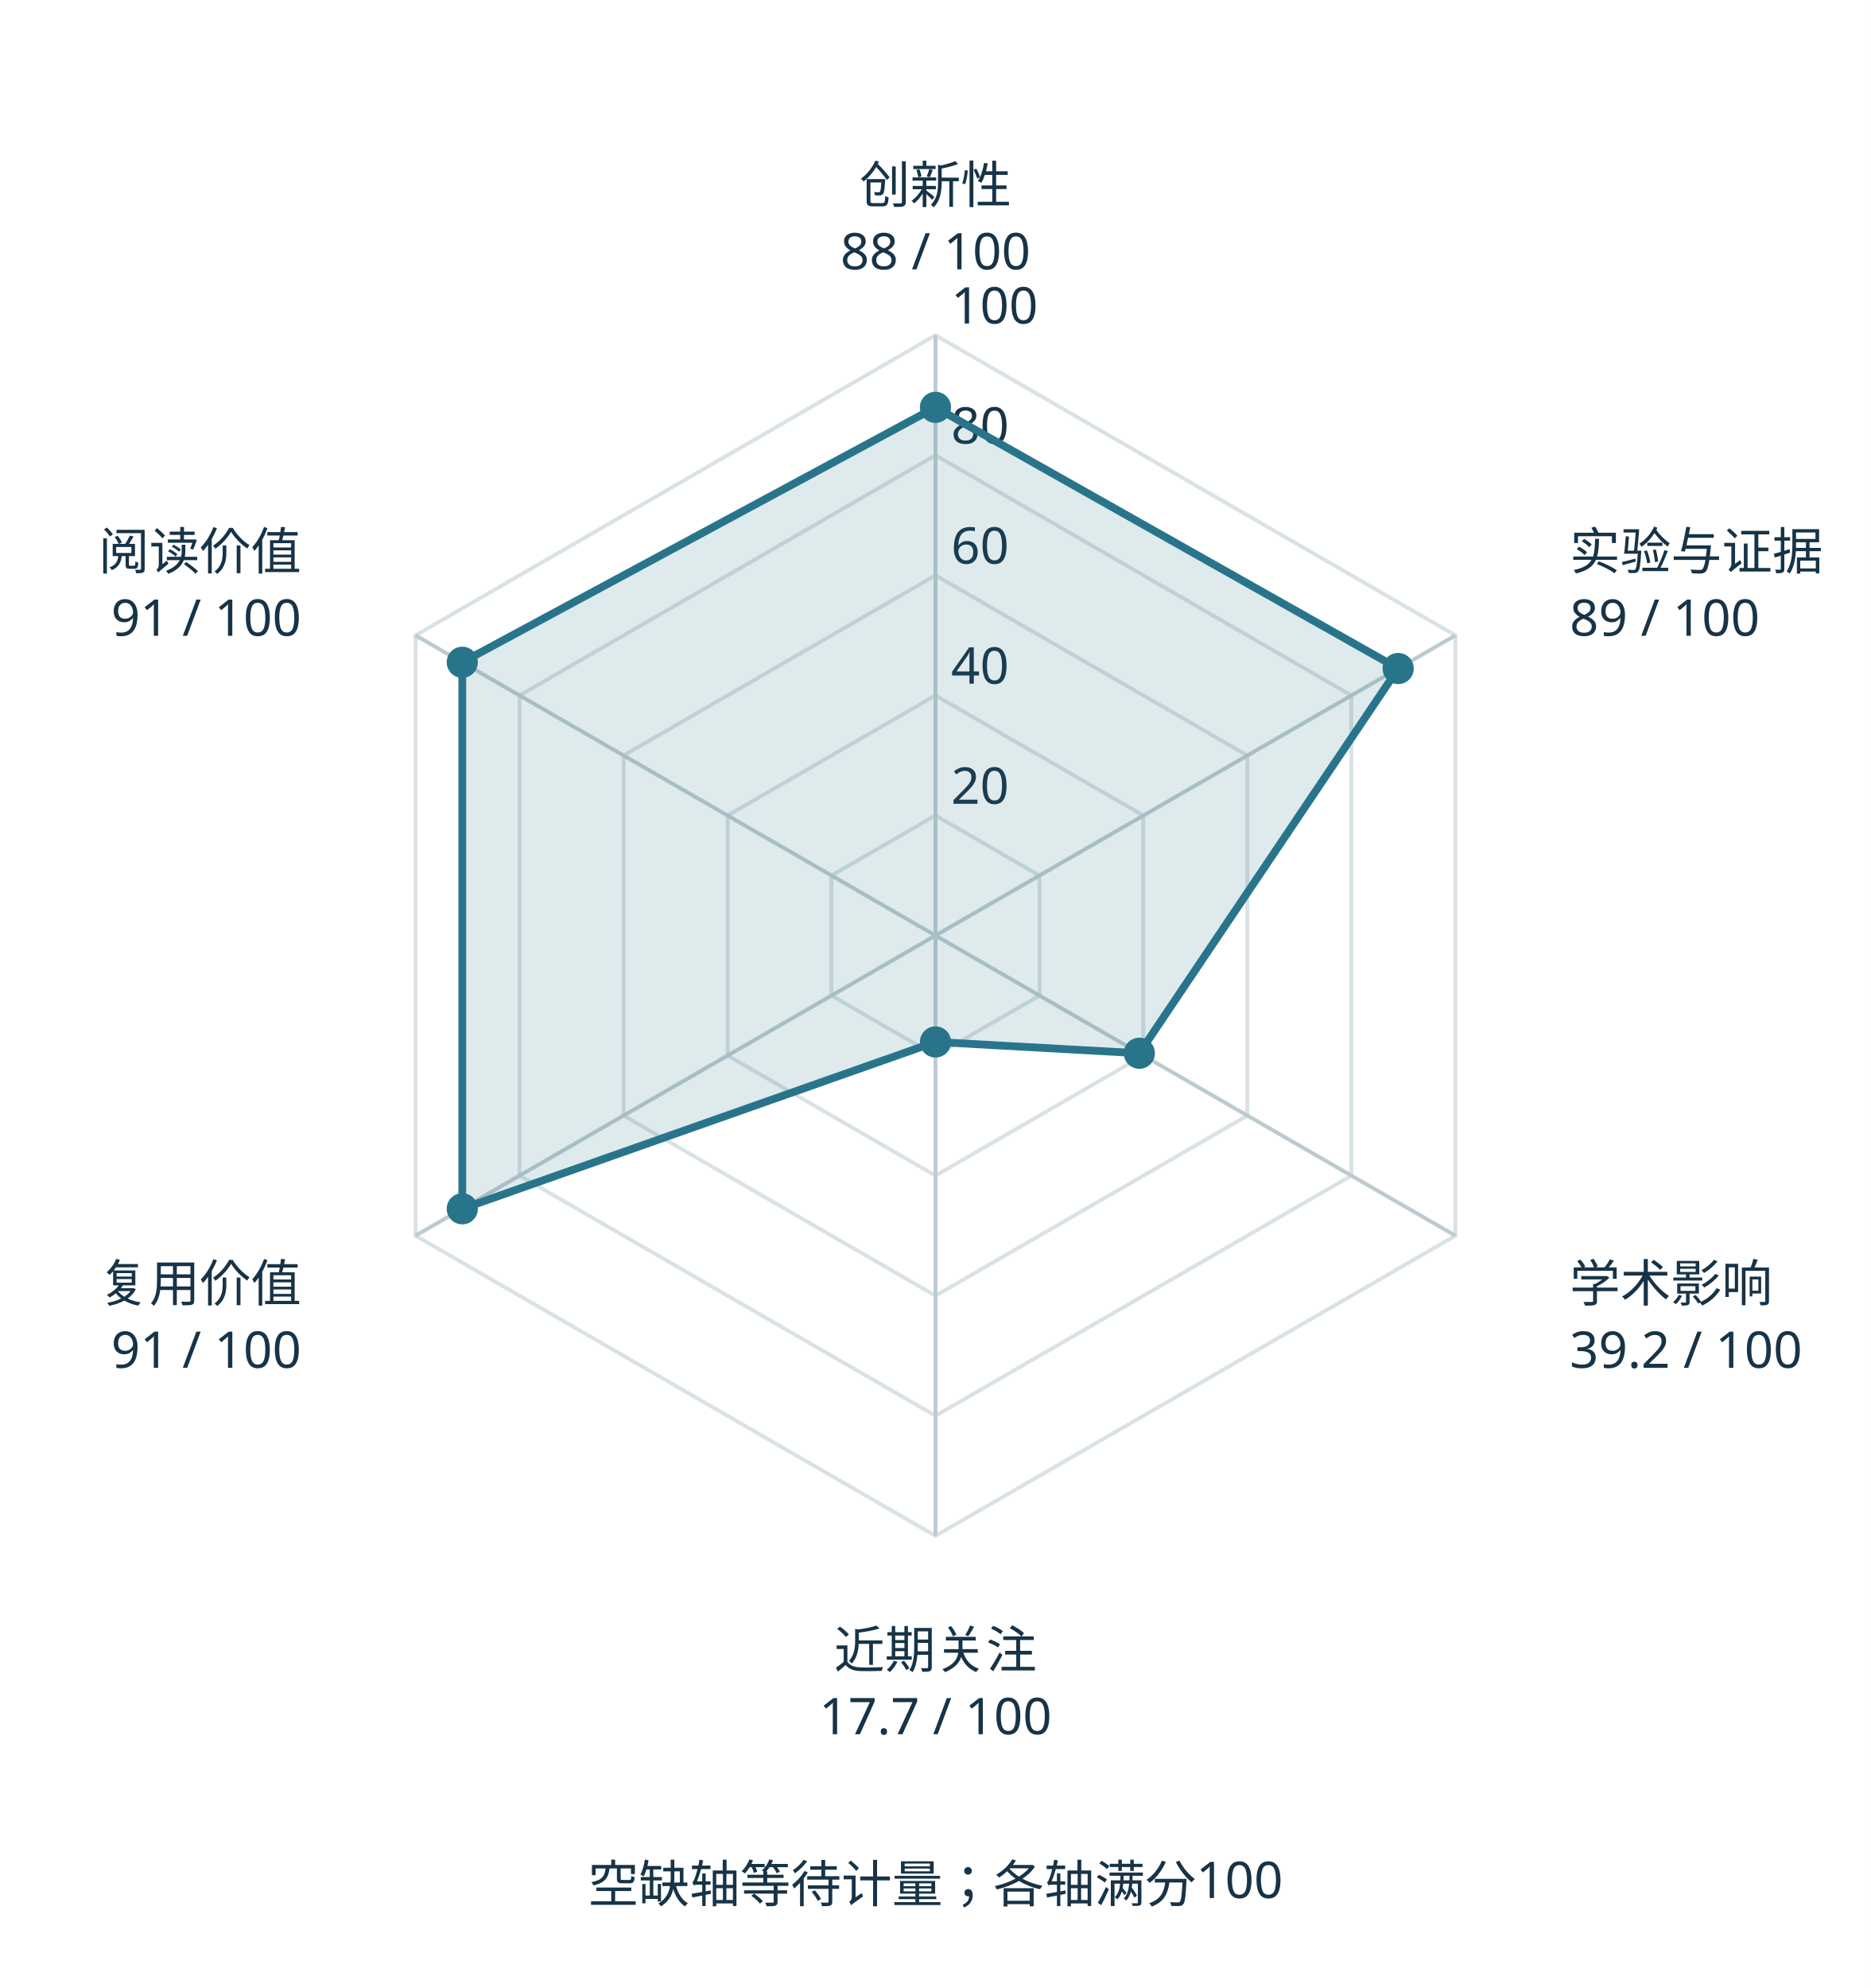
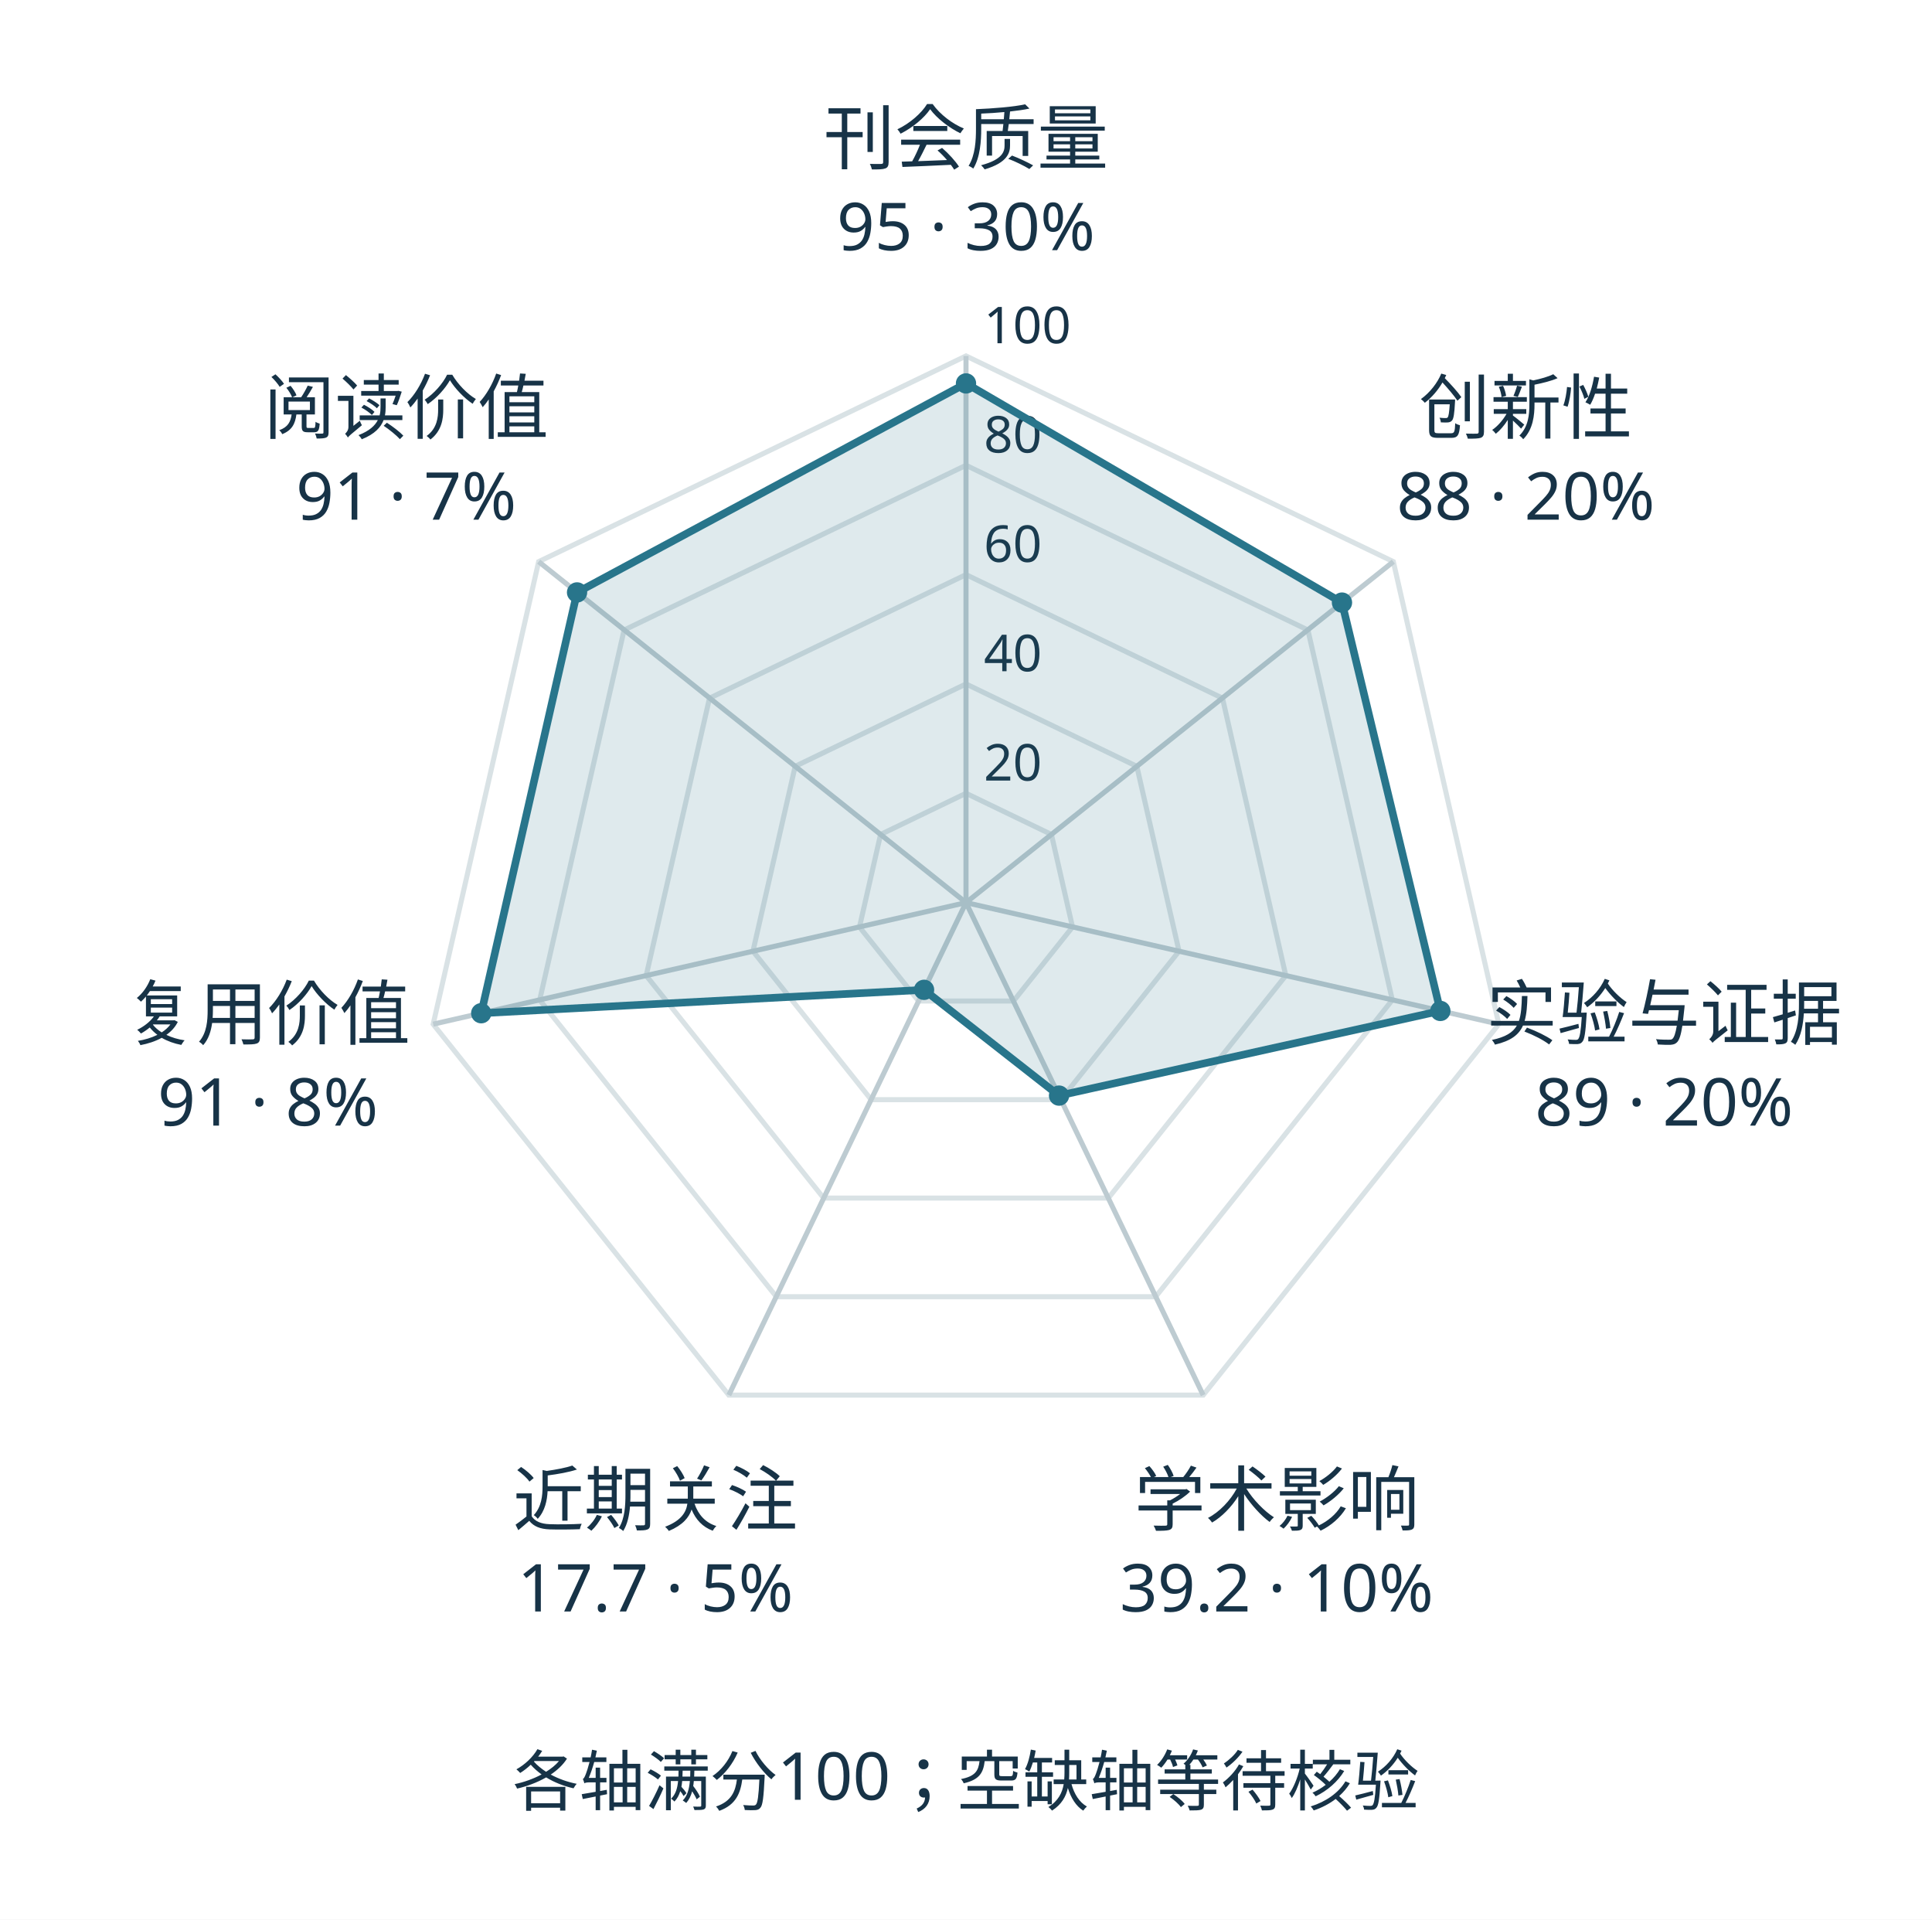
- <svg xmlns="http://www.w3.org/2000/svg" width="480" height="510" viewBox="0 0 480 510" role="img">
-   <rect width="480" height="510" fill="#fff" />
-   <g font-family="sans-serif" font-size="13" fill="#173347">
-     <polygon points="240.0,209.2 266.7,224.6 266.7,255.4 240.0,270.8 213.3,255.4 213.3,224.6" fill="none" stroke="#d9e2e5" />
-     <text x="244" y="206.2">20</text>
-     <polygon points="240.0,178.4 293.3,209.2 293.3,270.8 240.0,301.6 186.7,270.8 186.7,209.2" fill="none" stroke="#d9e2e5" />
-     <text x="244" y="175.4">40</text>
-     <polygon points="240.0,147.6 320.0,193.8 320.0,286.2 240.0,332.4 160.0,286.2 160.0,193.8" fill="none" stroke="#d9e2e5" />
-     <text x="244" y="144.6">60</text>
-     <polygon points="240.0,116.8 346.7,178.4 346.7,301.6 240.0,363.2 133.3,301.6 133.3,178.4" fill="none" stroke="#d9e2e5" />
-     <text x="244" y="113.8">80</text>
-     <polygon points="240.0,86.0 373.4,163.0 373.4,317.0 240.0,394.0 106.6,317.0 106.6,163.0" fill="none" stroke="#d9e2e5" />
-     <text x="244" y="83.0">100</text>
-     <line x1="240" y1="240" x2="240.0" y2="86.0" stroke="#bdcbd1" />
-     <text x="240.0" y="52.1" text-anchor="middle">创新性</text>
-     <text x="240.0" y="69.1" text-anchor="middle">88 / 100</text>
-     <line x1="240" y1="240" x2="373.4" y2="163.0" stroke="#bdcbd1" />
-     <text x="402.7" y="146.1" text-anchor="start">实验与证据</text>
-     <text x="402.7" y="163.1" text-anchor="start">89 / 100</text>
-     <line x1="240" y1="240" x2="373.4" y2="317.0" stroke="#bdcbd1" />
-     <text x="402.7" y="333.9" text-anchor="start">学术影响</text>
-     <text x="402.7" y="350.9" text-anchor="start">39.2 / 100</text>
-     <line x1="240" y1="240" x2="240.0" y2="394.0" stroke="#bdcbd1" />
-     <text x="240.0" y="427.9" text-anchor="middle">近期关注</text>
-     <text x="240.0" y="444.9" text-anchor="middle">17.7 / 100</text>
-     <line x1="240" y1="240" x2="106.6" y2="317.0" stroke="#bdcbd1" />
-     <text x="77.3" y="333.9" text-anchor="end">复用价值</text>
-     <text x="77.3" y="350.9" text-anchor="end">91 / 100</text>
-     <line x1="240" y1="240" x2="106.6" y2="163.0" stroke="#bdcbd1" />
-     <text x="77.3" y="146.1" text-anchor="end">阅读价值</text>
-     <text x="77.3" y="163.1" text-anchor="end">91 / 100</text>
-     <polygon points="240.0,104.5 358.7,171.5 292.3,270.2 240.0,267.3 118.6,310.1 118.6,169.9" fill="#28758b" fill-opacity=".15" stroke="#28758b" stroke-width="2" />
-     <circle cx="240.0" cy="104.5" r="4" fill="#28758b" />
-     <circle cx="358.7" cy="171.5" r="4" fill="#28758b" />
-     <circle cx="292.3" cy="270.2" r="4" fill="#28758b" />
-     <circle cx="240.0" cy="267.3" r="4" fill="#28758b" />
-     <circle cx="118.6" cy="310.1" r="4" fill="#28758b" />
-     <circle cx="118.6" cy="169.9" r="4" fill="#28758b" />
-     <text x="240" y="488" text-anchor="middle">空缺轴等待计量；各轴满分100</text>
+ <svg xmlns="http://www.w3.org/2000/svg" width="760" height="755" viewBox="0 0 760 755" role="img">
+   <rect width="760" height="755" fill="#fff" />
+   <g font-family="sans-serif" font-size="28" fill="#173347">
+     <polygon points="380.0,312.0 413.6,328.2 421.9,364.6 398.7,393.7 361.3,393.7 338.1,364.6 346.4,328.2" fill="none" stroke="#d9e2e5" stroke-width="2" />
+     <text x="387" y="307.0" font-size="20">20</text>
+     <polygon points="380.0,269.0 447.2,301.4 463.8,374.1 417.3,432.5 342.7,432.5 296.2,374.1 312.8,301.4" fill="none" stroke="#d9e2e5" stroke-width="2" />
+     <text x="387" y="264.0" font-size="20">40</text>
+     <polygon points="380.0,226.0 480.9,274.6 505.8,383.7 436.0,471.2 324.0,471.2 254.2,383.7 279.1,274.6" fill="none" stroke="#d9e2e5" stroke-width="2" />
+     <text x="387" y="221.0" font-size="20">60</text>
+     <polygon points="380.0,183.0 514.5,247.8 547.7,393.3 454.6,510.0 305.4,510.0 212.3,393.3 245.5,247.8" fill="none" stroke="#d9e2e5" stroke-width="2" />
+     <text x="387" y="178.0" font-size="20">80</text>
+     <polygon points="380.0,140.0 548.1,220.9 589.6,402.8 473.3,548.7 286.7,548.7 170.4,402.8 211.9,220.9" fill="none" stroke="#d9e2e5" stroke-width="2" />
+     <text x="387" y="135.0" font-size="20">100</text>
+     <line x1="380" y1="355" x2="380.0" y2="140.0" stroke="#bdcbd1" stroke-width="2" />
+     <text x="380.0" y="64.4" text-anchor="middle">刊会质量</text>
+     <text x="380.0" y="98.4" font-size="26" text-anchor="middle">95 · 30%</text>
+     <line x1="380" y1="355" x2="548.1" y2="220.9" stroke="#bdcbd1" stroke-width="2" />
+     <text x="600.2" y="170.4" text-anchor="middle">创新性</text>
+     <text x="600.2" y="204.4" font-size="26" text-anchor="middle">88 · 20%</text>
+     <line x1="380" y1="355" x2="589.6" y2="402.8" stroke="#bdcbd1" stroke-width="2" />
+     <text x="654.6" y="408.7" text-anchor="middle">实验与证据</text>
+     <text x="654.6" y="442.7" font-size="26" text-anchor="middle">89 · 20%</text>
+     <line x1="380" y1="355" x2="473.3" y2="548.7" stroke="#bdcbd1" stroke-width="2" />
+     <text x="502.2" y="599.8" text-anchor="middle">学术影响</text>
+     <text x="502.2" y="633.8" font-size="26" text-anchor="middle">39.2 · 10%</text>
+     <line x1="380" y1="355" x2="286.7" y2="548.7" stroke="#bdcbd1" stroke-width="2" />
+     <text x="257.8" y="599.8" text-anchor="middle">近期关注</text>
+     <text x="257.8" y="633.8" font-size="26" text-anchor="middle">17.7 · 5%</text>
+     <line x1="380" y1="355" x2="170.4" y2="402.8" stroke="#bdcbd1" stroke-width="2" />
+     <text x="105.4" y="408.7" text-anchor="middle">复用价值</text>
+     <text x="105.4" y="442.7" font-size="26" text-anchor="middle">91 · 8%</text>
+     <line x1="380" y1="355" x2="211.9" y2="220.9" stroke="#bdcbd1" stroke-width="2" />
+     <text x="159.8" y="170.4" text-anchor="middle">阅读价值</text>
+     <text x="159.8" y="204.4" font-size="26" text-anchor="middle">91 · 7%</text>
+     <polygon points="380.0,150.8 527.9,237.0 566.6,397.6 416.6,430.9 363.5,389.3 189.3,398.5 227.0,233.0" fill="#28758b" fill-opacity=".15" stroke="#28758b" stroke-width="3" />
+     <circle cx="380.0" cy="150.8" r="4" fill="#28758b" />
+     <circle cx="527.9" cy="237.0" r="4" fill="#28758b" />
+     <circle cx="566.6" cy="397.6" r="4" fill="#28758b" />
+     <circle cx="416.6" cy="430.9" r="4" fill="#28758b" />
+     <circle cx="363.5" cy="389.3" r="4" fill="#28758b" />
+     <circle cx="189.3" cy="398.5" r="4" fill="#28758b" />
+     <circle cx="227.0" cy="233.0" r="4" fill="#28758b" />
+     <text x="380" y="710" font-size="26" text-anchor="middle">各轴满分100；空缺轴等待核验</text>
  </g>
</svg>
